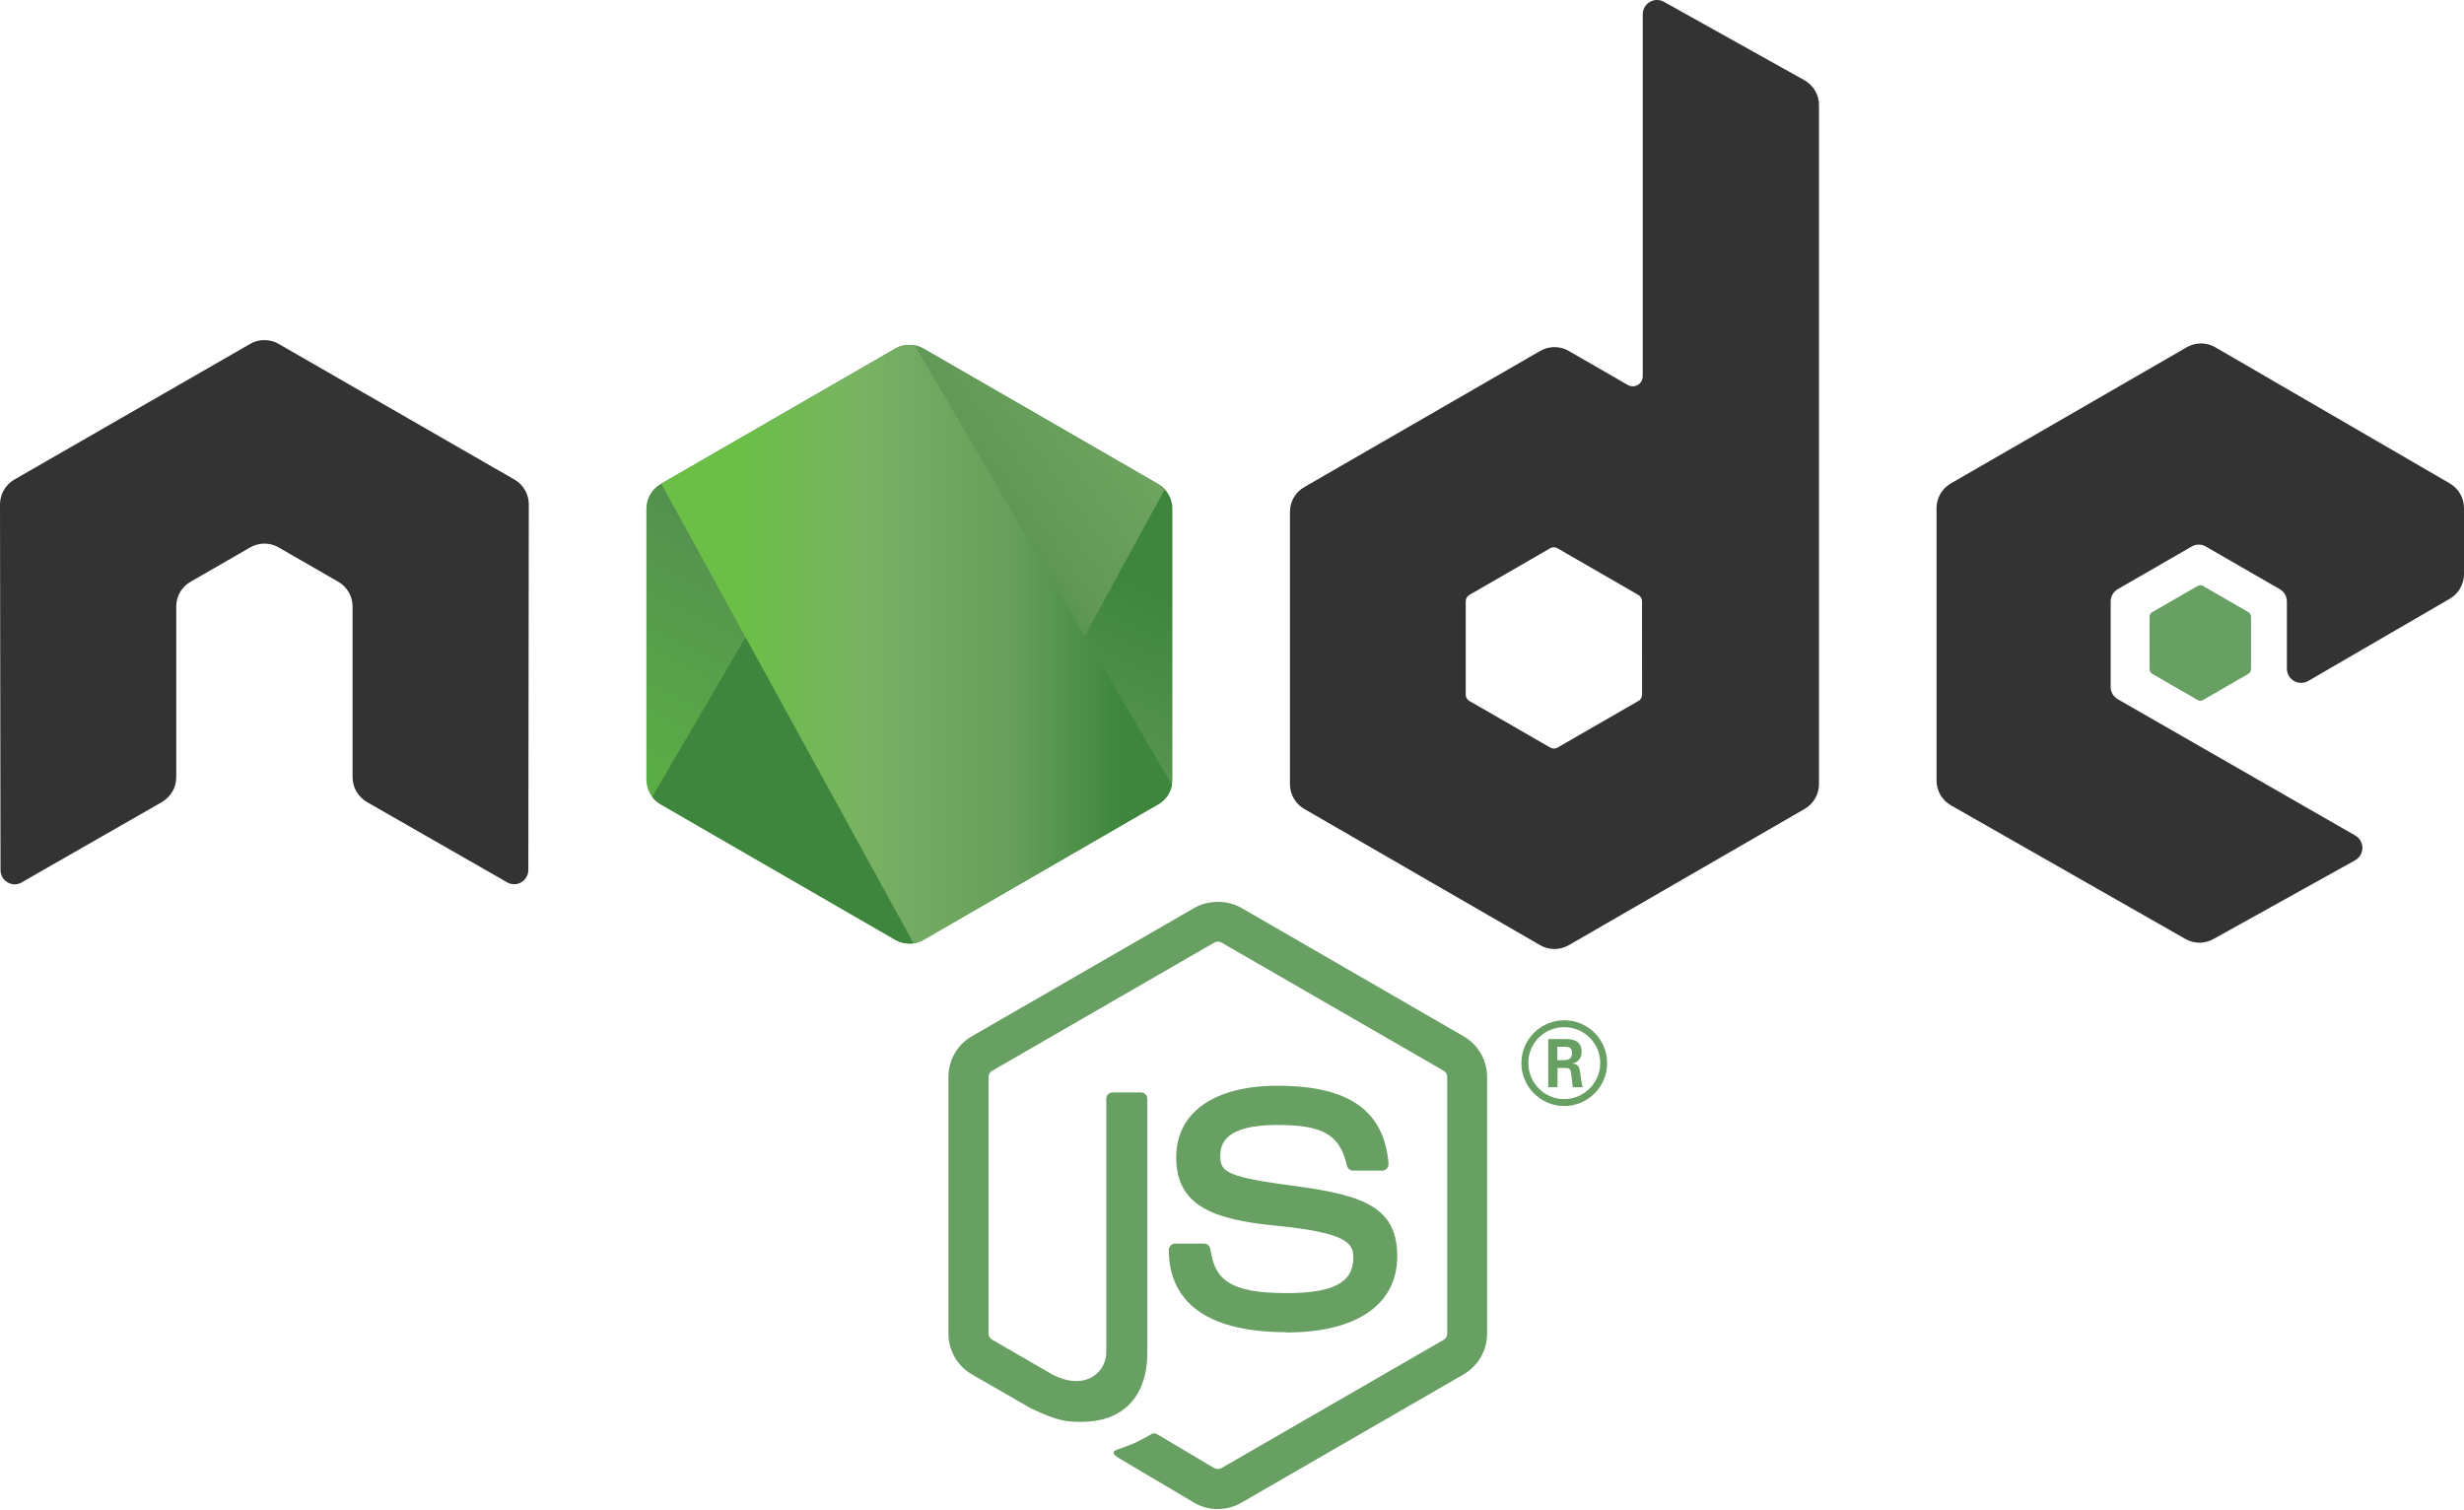
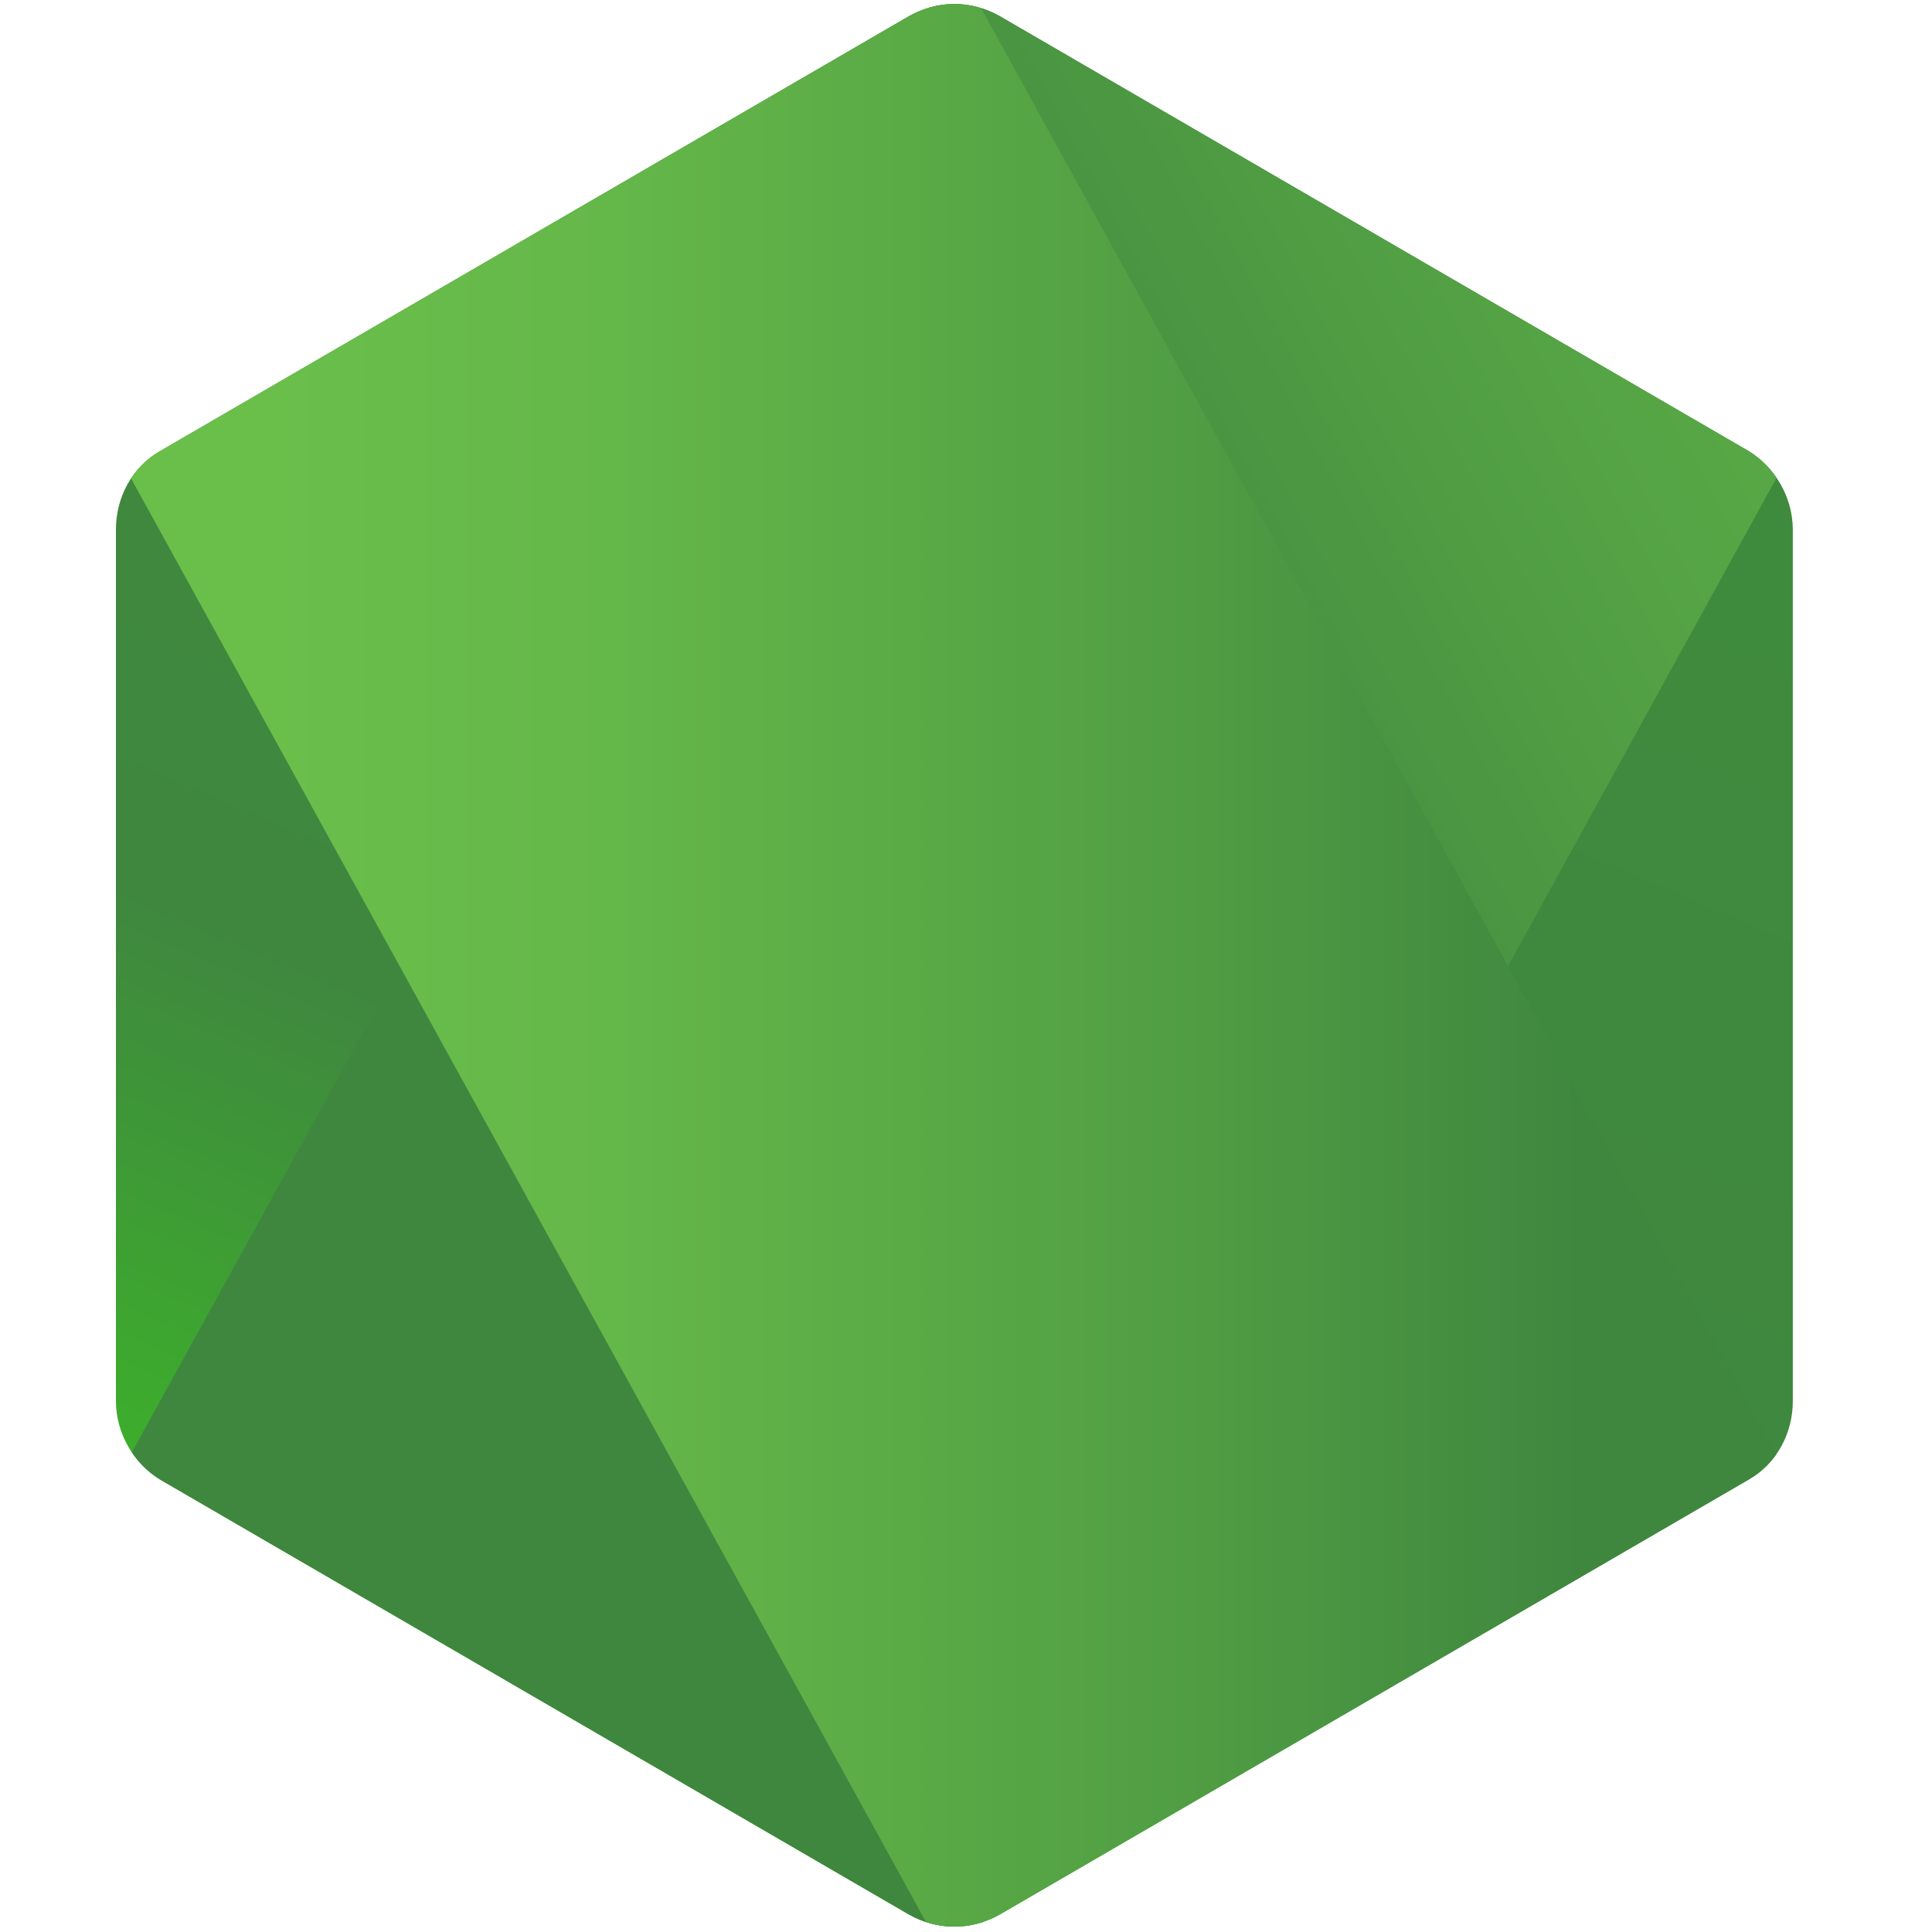
- <svg xmlns="http://www.w3.org/2000/svg" width="589.827" height="361.238" version="1.2" viewBox="0 0 442.37 270.929">
+ <svg xmlns="http://www.w3.org/2000/svg" width="200" height="200" viewBox="0 0 44 50">
  <defs>
-     <clipPath id="a">
-       <path d="M239.03 226.605l-42.13 24.317c-1.578.91-2.546 2.59-2.546 4.406v48.668c0 1.817.968 3.496 2.546 4.406l42.133 24.336c1.575.907 3.517.907 5.09 0l42.126-24.336c1.57-.91 2.54-2.59 2.54-4.406v-48.668c0-1.816-.97-3.496-2.55-4.406l-42.12-24.317c-.79-.453-1.67-.68-2.55-.68-.88 0-1.76.227-2.55.68" />
+     <clipPath id="hexClip">
+       <path d="M22.872 0.417C22.136 0 21.262 0 20.525 0.417L1.151 11.669C0.414 12.086 0 12.873 0 13.707V36.258C0 37.092 0.46 37.879 1.151 38.296L20.525 49.549C21.262 49.965 22.136 49.965 22.872 49.549L42.247 38.296C42.984 37.879 43.398 37.092 43.398 36.258V13.707C43.398 12.873 42.938 12.086 42.247 11.669L22.872 0.417Z" />
    </clipPath>
-     <linearGradient id="b" x1="-.348" x2="1.251" gradientTransform="rotate(116.114 53.1 202.97) scale(86.48)" gradientUnits="userSpaceOnUse">
-       <stop offset=".3" stop-color="#3E863D" />
-       <stop offset=".5" stop-color="#55934F" />
-       <stop offset=".8" stop-color="#5AAD45" />
+     <linearGradient id="main" x1="30.33" y1="8.56" x2="14.9" y2="44.7" gradientUnits="userSpaceOnUse">
+       <stop stop-color="#3F8B3D" />
+       <stop offset="0.64" stop-color="#3F873F" />
+       <stop offset="0.93" stop-color="#3DA92E" />
+       <stop offset="1" stop-color="#3DAE2B" />
    </linearGradient>
-     <clipPath id="c">
-       <path d="M195.398 307.086c.403.523.907.976 1.5 1.316l36.14 20.875 6.02 3.46c.9.52 1.926.74 2.934.665.336-.027.672-.09 1-.183l44.434-81.36c-.34-.37-.738-.68-1.184-.94l-27.586-15.93-14.582-8.39c-.414-.24-.863-.41-1.32-.53zm0 0" />
-     </clipPath>
-     <linearGradient id="d" x1="-.456" x2=".582" gradientTransform="rotate(-36.46 550.846 -214.337) scale(132.798)" gradientUnits="userSpaceOnUse">
-       <stop offset=".57" stop-color="#3E863D" />
-       <stop offset=".72" stop-color="#619857" />
-       <stop offset="1" stop-color="#76AC64" />
+     <linearGradient id="r1" x1="18.8" y1="26.8" x2="68" y2="0.4" gradientUnits="userSpaceOnUse">
+       <stop offset="0.14" stop-color="#3F873F" />
+       <stop offset="0.4" stop-color="#52A044" />
+       <stop offset="0.71" stop-color="#64B749" />
+       <stop offset="0.91" stop-color="#6ABF4B" />
    </linearGradient>
-     <clipPath id="e">
-       <path d="M241.066 225.953c-.707.07-1.398.29-2.035.652l-42.01 24.247 45.3 82.51c.63-.09 1.25-.3 1.81-.624l42.13-24.336c1.3-.754 2.19-2.03 2.46-3.476l-46.18-78.89c-.34-.067-.68-.102-1.03-.102-.14 0-.28.007-.42.02" />
-     </clipPath>
-     <linearGradient id="f" x1=".043" x2=".984" gradientTransform="translate(192.862 279.652) scale(97.417)" gradientUnits="userSpaceOnUse">
-       <stop offset=".16" stop-color="#6BBF47" />
-       <stop offset=".38" stop-color="#79B461" />
-       <stop offset=".47" stop-color="#75AC64" />
-       <stop offset=".7" stop-color="#659E5A" />
-       <stop offset=".9" stop-color="#3E863D" />
+     <linearGradient id="r2" x1="0.25" y1="24.5" x2="44" y2="24.5" gradientUnits="userSpaceOnUse">
+       <stop offset="0.09" stop-color="#6ABF4B" />
+       <stop offset="0.29" stop-color="#64B749" />
+       <stop offset="0.6" stop-color="#52A044" />
+       <stop offset="0.86" stop-color="#3F873F" />
    </linearGradient>
  </defs>
-   <path fill="#689f63" d="M218.647 270.93c-1.46 0-2.91-.383-4.19-1.12l-13.337-7.896c-1.992-1.114-1.02-1.508-.363-1.735 2.656-.93 3.195-1.14 6.03-2.75.298-.17.688-.11.993.07l10.246 6.08c.37.2.895.2 1.238 0l39.95-23.06c.37-.21.61-.64.61-1.08v-46.1c0-.46-.24-.87-.618-1.1l-39.934-23.04c-.37-.22-.86-.22-1.23 0l-39.926 23.04c-.387.22-.633.65-.633 1.09v46.1c0 .44.24.86.62 1.07l10.94 6.32c5.94 2.97 9.57-.53 9.57-4.05v-45.5c0-.65.51-1.15 1.16-1.15h5.06c.63 0 1.15.5 1.15 1.15v45.52c0 7.92-4.32 12.47-11.83 12.47-2.31 0-4.13 0-9.21-2.5l-10.48-6.04c-2.59-1.5-4.19-4.3-4.19-7.29v-46.1c0-3 1.6-5.8 4.19-7.28l39.99-23.07c2.53-1.43 5.89-1.43 8.4 0l39.94 23.08c2.58 1.49 4.19 4.28 4.19 7.28v46.1c0 2.99-1.61 5.78-4.19 7.28l-39.94 23.07c-1.28.74-2.73 1.12-4.21 1.12" />
-   <path fill="#689f63" d="M230.987 239.164c-17.48 0-21.145-8.024-21.145-14.754 0-.64.516-1.15 1.157-1.15h5.16c.57 0 1.05.415 1.14.978.78 5.258 3.1 7.91 13.67 7.91 8.42 0 12-1.902 12-6.367 0-2.57-1.02-4.48-14.1-5.76-10.94-1.08-17.7-3.49-17.7-12.24 0-8.06 6.8-12.86 18.19-12.86 12.79 0 19.13 4.44 19.93 13.98.03.33-.09.65-.31.89-.22.23-.53.37-.85.37h-5.19c-.54 0-1.01-.38-1.12-.9-1.25-5.53-4.27-7.3-12.48-7.3-9.19 0-10.26 3.2-10.26 5.6 0 2.91 1.26 3.76 13.66 5.4 12.28 1.63 18.11 3.93 18.11 12.56 0 8.7-7.26 13.69-19.92 13.69m48.66-48.89h1.34c1.1 0 1.31-.77 1.31-1.22 0-1.18-.81-1.18-1.26-1.18h-1.38zm-1.63-3.78h2.97c1.02 0 3.02 0 3.02 2.28 0 1.59-1.02 1.92-1.63 2.12 1.19.08 1.27.86 1.43 1.96.08.69.21 1.88.45 2.28h-1.83c-.05-.4-.33-2.6-.33-2.72-.12-.49-.29-.73-.9-.73h-1.51v3.46h-1.67zm-3.57 4.3c0 3.58 2.89 6.48 6.44 6.48 3.58 0 6.47-2.96 6.47-6.48 0-3.59-2.93-6.44-6.48-6.44-3.5 0-6.44 2.81-6.44 6.43m14.16.03c0 4.24-3.47 7.7-7.7 7.7-4.2 0-7.7-3.42-7.7-7.7 0-4.36 3.58-7.7 7.7-7.7 4.15 0 7.69 3.35 7.69 7.7" />
-   <path fill="#333" fill-rule="evenodd" d="M94.936 90.55c0-1.84-.97-3.53-2.558-4.445l-42.356-24.37c-.715-.42-1.516-.64-2.328-.67h-.438c-.812.03-1.613.25-2.34.67L2.562 86.105C.984 87.025 0 88.715 0 90.555l.093 65.64c0 .91.47 1.76 1.27 2.21.78.48 1.76.48 2.54 0l25.18-14.42c1.59-.946 2.56-2.618 2.56-4.44V108.88c0-1.83.97-3.52 2.555-4.43l10.72-6.174c.796-.46 1.67-.688 2.56-.688.876 0 1.77.226 2.544.687l10.715 6.172c1.586.91 2.56 2.6 2.56 4.43v30.663c0 1.82.983 3.5 2.565 4.44l25.164 14.41c.79.47 1.773.47 2.56 0 .776-.45 1.268-1.3 1.268-2.21zm199.868 34.176c0 .457-.243.88-.64 1.106l-14.548 8.386c-.395.227-.883.227-1.277 0l-14.55-8.386c-.4-.227-.64-.65-.64-1.106V107.93c0-.458.24-.88.63-1.11l14.54-8.4c.4-.23.89-.23 1.29 0l14.55 8.4c.4.23.64.652.64 1.11zM298.734.324c-.794-.442-1.76-.43-2.544.027-.78.46-1.262 1.3-1.262 2.21v65c0 .64-.34 1.23-.894 1.55-.55.32-1.235.32-1.79 0L281.634 63c-1.58-.914-3.526-.914-5.112 0l-42.37 24.453c-1.583.91-2.56 2.6-2.56 4.42v48.92c0 1.83.977 3.51 2.56 4.43l42.37 24.47c1.582.91 3.53.91 5.117 0l42.37-24.48c1.58-.92 2.56-2.6 2.56-4.43V18.863c0-1.856-1.01-3.563-2.63-4.47zm141.093 107.164c1.574-.914 2.543-2.602 2.543-4.422V91.21c0-1.824-.97-3.507-2.547-4.425l-42.1-24.44c-1.59-.92-3.54-.92-5.13 0l-42.36 24.45c-1.59.92-2.56 2.6-2.56 4.43v48.9c0 1.84.99 3.54 2.58 4.45l42.09 23.99c1.55.89 3.45.9 5.02.03l25.46-14.15c.8-.45 1.31-1.3 1.31-2.22 0-.92-.49-1.78-1.29-2.23l-42.62-24.46c-.8-.45-1.29-1.3-1.29-2.21v-15.34c0-.916.48-1.76 1.28-2.216l13.26-7.65c.79-.46 1.76-.46 2.55 0l13.27 7.65c.79.45 1.28 1.3 1.28 2.21v12.06c0 .91.49 1.76 1.28 2.22.79.45 1.77.45 2.56-.01zm0 0" />
-   <path fill="#689f63" fill-rule="evenodd" d="M394.538 105.2c.3-.177.676-.177.98 0l8.13 4.69c.304.176.49.5.49.85v9.39c0 .35-.186.674-.49.85l-8.13 4.69c-.304.177-.68.177-.98 0l-8.125-4.69c-.31-.176-.5-.5-.5-.85v-9.39c0-.35.18-.674.49-.85zm0 0" />
-   <g clip-path="url(#a)" transform="translate(-78.306 -164.016)">
-     <path fill="url(#b)" d="M331.363 246.793l-118.715-58.19-60.87 124.174L270.49 370.97zm0 0" />
-   </g>
-   <g clip-path="url(#c)" transform="translate(-78.306 -164.016)">
-     <path fill="url(#d)" d="M144.07 264.004l83.825 113.453 110.86-81.906-83.83-113.45zm0 0" />
-   </g>
-   <g clip-path="url(#e)" transform="translate(-78.306 -164.016)">
-     <path fill="url(#f)" d="M197.02 225.934v107.43h91.683v-107.43zm0 0" />
-   </g>
+   <path fill="url(#main)" d="M22.872 0.417C22.136 0 21.262 0 20.525 0.417L1.151 11.669C0.414 12.086 0 12.873 0 13.707V36.258C0 37.092 0.46 37.879 1.151 38.296L20.525 49.549C21.262 49.965 22.136 49.965 22.872 49.549L42.247 38.296C42.984 37.879 43.398 37.092 43.398 36.258V13.707C43.398 12.873 42.938 12.086 42.247 11.669L22.872 0.417Z" />
+   <polygon fill="url(#r1)" clip-path="url(#hexClip)" points="21.699,-1.047 43.205,11.948 21.699,51.073 0.153,38.055" />
+   <polygon fill="url(#r2)" clip-path="url(#hexClip)" points="21.699,-1.047 0.153,11.948 21.699,51.073 43.205,38.055" />
</svg>
